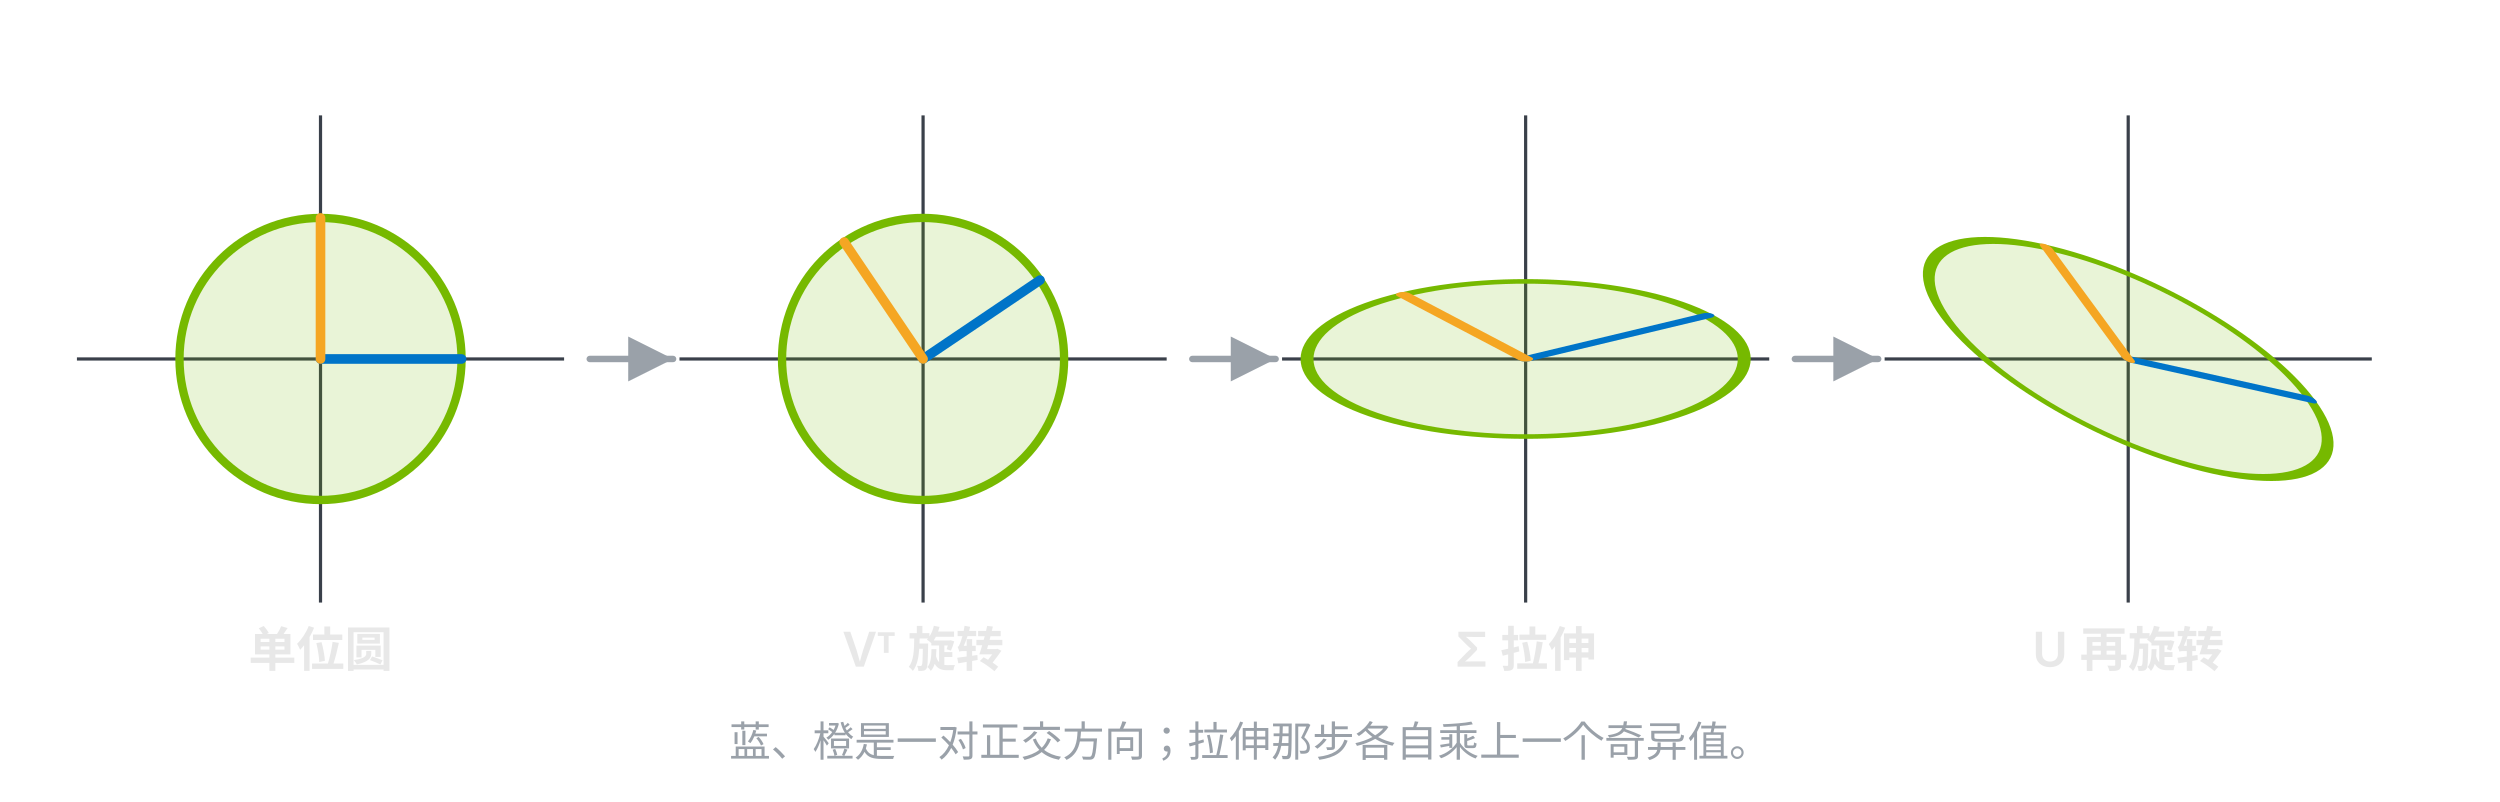
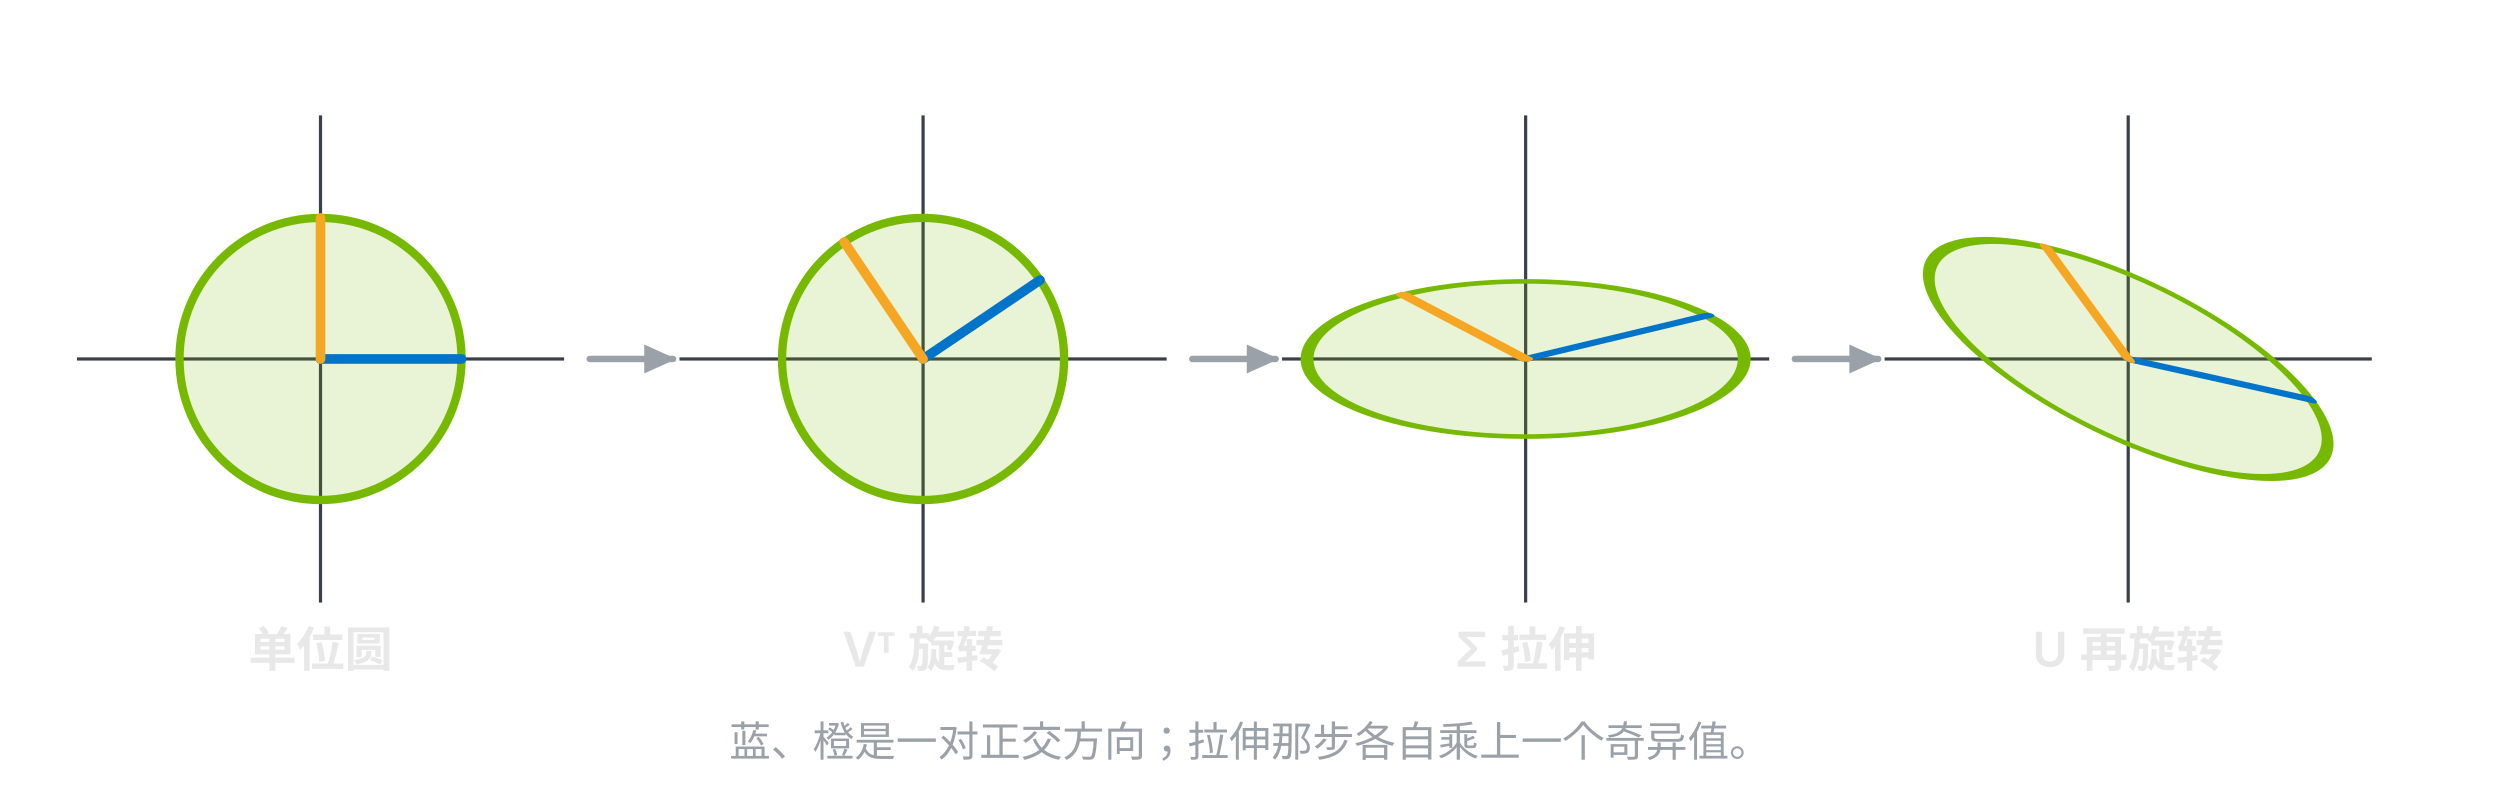
<svg xmlns="http://www.w3.org/2000/svg" viewBox="0 0 780 250" width="780" height="250" role="img" aria-label="SVD 的几何：单位圆经旋转、各方向拉伸、再旋转变成椭圆">
  <style>.m{font-family:"JetBrains Mono","SF Mono",Menlo,Consolas,monospace}.s{font-family:-apple-system,BlinkMacSystemFont,"Segoe UI","PingFang SC","Noto Sans SC",sans-serif}@keyframes pulse{0%,1%{opacity:.3}4%,22%{opacity:1}25%,100%{opacity:.3}}.pu{animation:pulse 8s linear infinite}@media(prefers-reduced-motion:reduce){.pu{animation:none;opacity:1}}</style>
  <defs>
-     <marker id="ar" markerWidth="8" markerHeight="8" refX="7" refY="4" orient="auto">
-       <path d="M0 .5 7 4 0 7.5z" fill="#9AA1A9" />
+     <marker id="ar" markerUnits="userSpaceOnUse" markerWidth="11" markerHeight="11" refX="9" refY="5.5" orient="auto">
+       <path d="M0 1 10 5.5 0 10z" fill="#9AA1A9" />
    </marker>
  </defs>
  <g transform="translate(100,112)">
    <path d="M-76 0h152M0 -76v152" stroke="#3A404A" stroke-width="1" />
    <g transform="rotate(0)">
      <circle r="44" fill="#76B900" fill-opacity=".16" stroke="#76B900" stroke-width="2.6" />
      <path d="M0 0h44" stroke="#0074C8" stroke-width="3" stroke-linecap="round" />
      <path d="M0 0v-44" stroke="#F5A623" stroke-width="3" stroke-linecap="round" />
    </g>
  </g>
  <text x="100" y="208" class="s pu" font-size="15" fill="#E8E8E8" text-anchor="middle" font-weight="600" style="animation-delay:0s">单位圆</text>
  <path d="M184 112h26" stroke="#9AA1A9" stroke-width="2" stroke-linecap="round" marker-end="url(#ar)" />
  <g transform="translate(288,112)">
    <path d="M-76 0h152M0 -76v152" stroke="#3A404A" stroke-width="1" />
    <g transform="rotate(-34)">
      <circle r="44" fill="#76B900" fill-opacity=".16" stroke="#76B900" stroke-width="2.6" />
      <path d="M0 0h44" stroke="#0074C8" stroke-width="3" stroke-linecap="round" />
      <path d="M0 0v-44" stroke="#F5A623" stroke-width="3" stroke-linecap="round" />
    </g>
  </g>
  <text x="288" y="208" class="s pu" font-size="15" fill="#E8E8E8" text-anchor="middle" font-weight="600" style="animation-delay:-2s">Vᵀ 旋转</text>
  <path d="M372 112h26" stroke="#9AA1A9" stroke-width="2" stroke-linecap="round" marker-end="url(#ar)" />
  <g transform="translate(476,112)">
    <path d="M-76 0h152M0 -76v152" stroke="#3A404A" stroke-width="1" />
    <g transform="rotate(0) scale(1.55,0.55) rotate(-34)">
      <circle r="44" fill="#76B900" fill-opacity=".16" stroke="#76B900" stroke-width="2.6" />
      <path d="M0 0h44" stroke="#0074C8" stroke-width="3" stroke-linecap="round" />
      <path d="M0 0v-44" stroke="#F5A623" stroke-width="3" stroke-linecap="round" />
    </g>
  </g>
  <text x="476" y="208" class="s pu" font-size="15" fill="#E8E8E8" text-anchor="middle" font-weight="600" style="animation-delay:-4s">Σ 拉伸</text>
  <path d="M560 112h26" stroke="#9AA1A9" stroke-width="2" stroke-linecap="round" marker-end="url(#ar)" />
  <g transform="translate(664,112)">
    <path d="M-76 0h152M0 -76v152" stroke="#3A404A" stroke-width="1" />
    <g transform="rotate(26) scale(1.55,0.55) rotate(-34)">
      <circle r="44" fill="#76B900" fill-opacity=".16" stroke="#76B900" stroke-width="2.6" />
      <path d="M0 0h44" stroke="#0074C8" stroke-width="3" stroke-linecap="round" />
      <path d="M0 0v-44" stroke="#F5A623" stroke-width="3" stroke-linecap="round" />
    </g>
  </g>
  <text x="664" y="208" class="s pu" font-size="15" fill="#E8E8E8" text-anchor="middle" font-weight="600" style="animation-delay:-6s">U 再旋转</text>
  <text x="390.0" y="236" class="s" font-size="13" fill="#9AA1A9" text-anchor="middle" font-weight="400">蓝、橙是一对正交方向；拉伸那步各自乘上一个奇异值。</text>
</svg>
